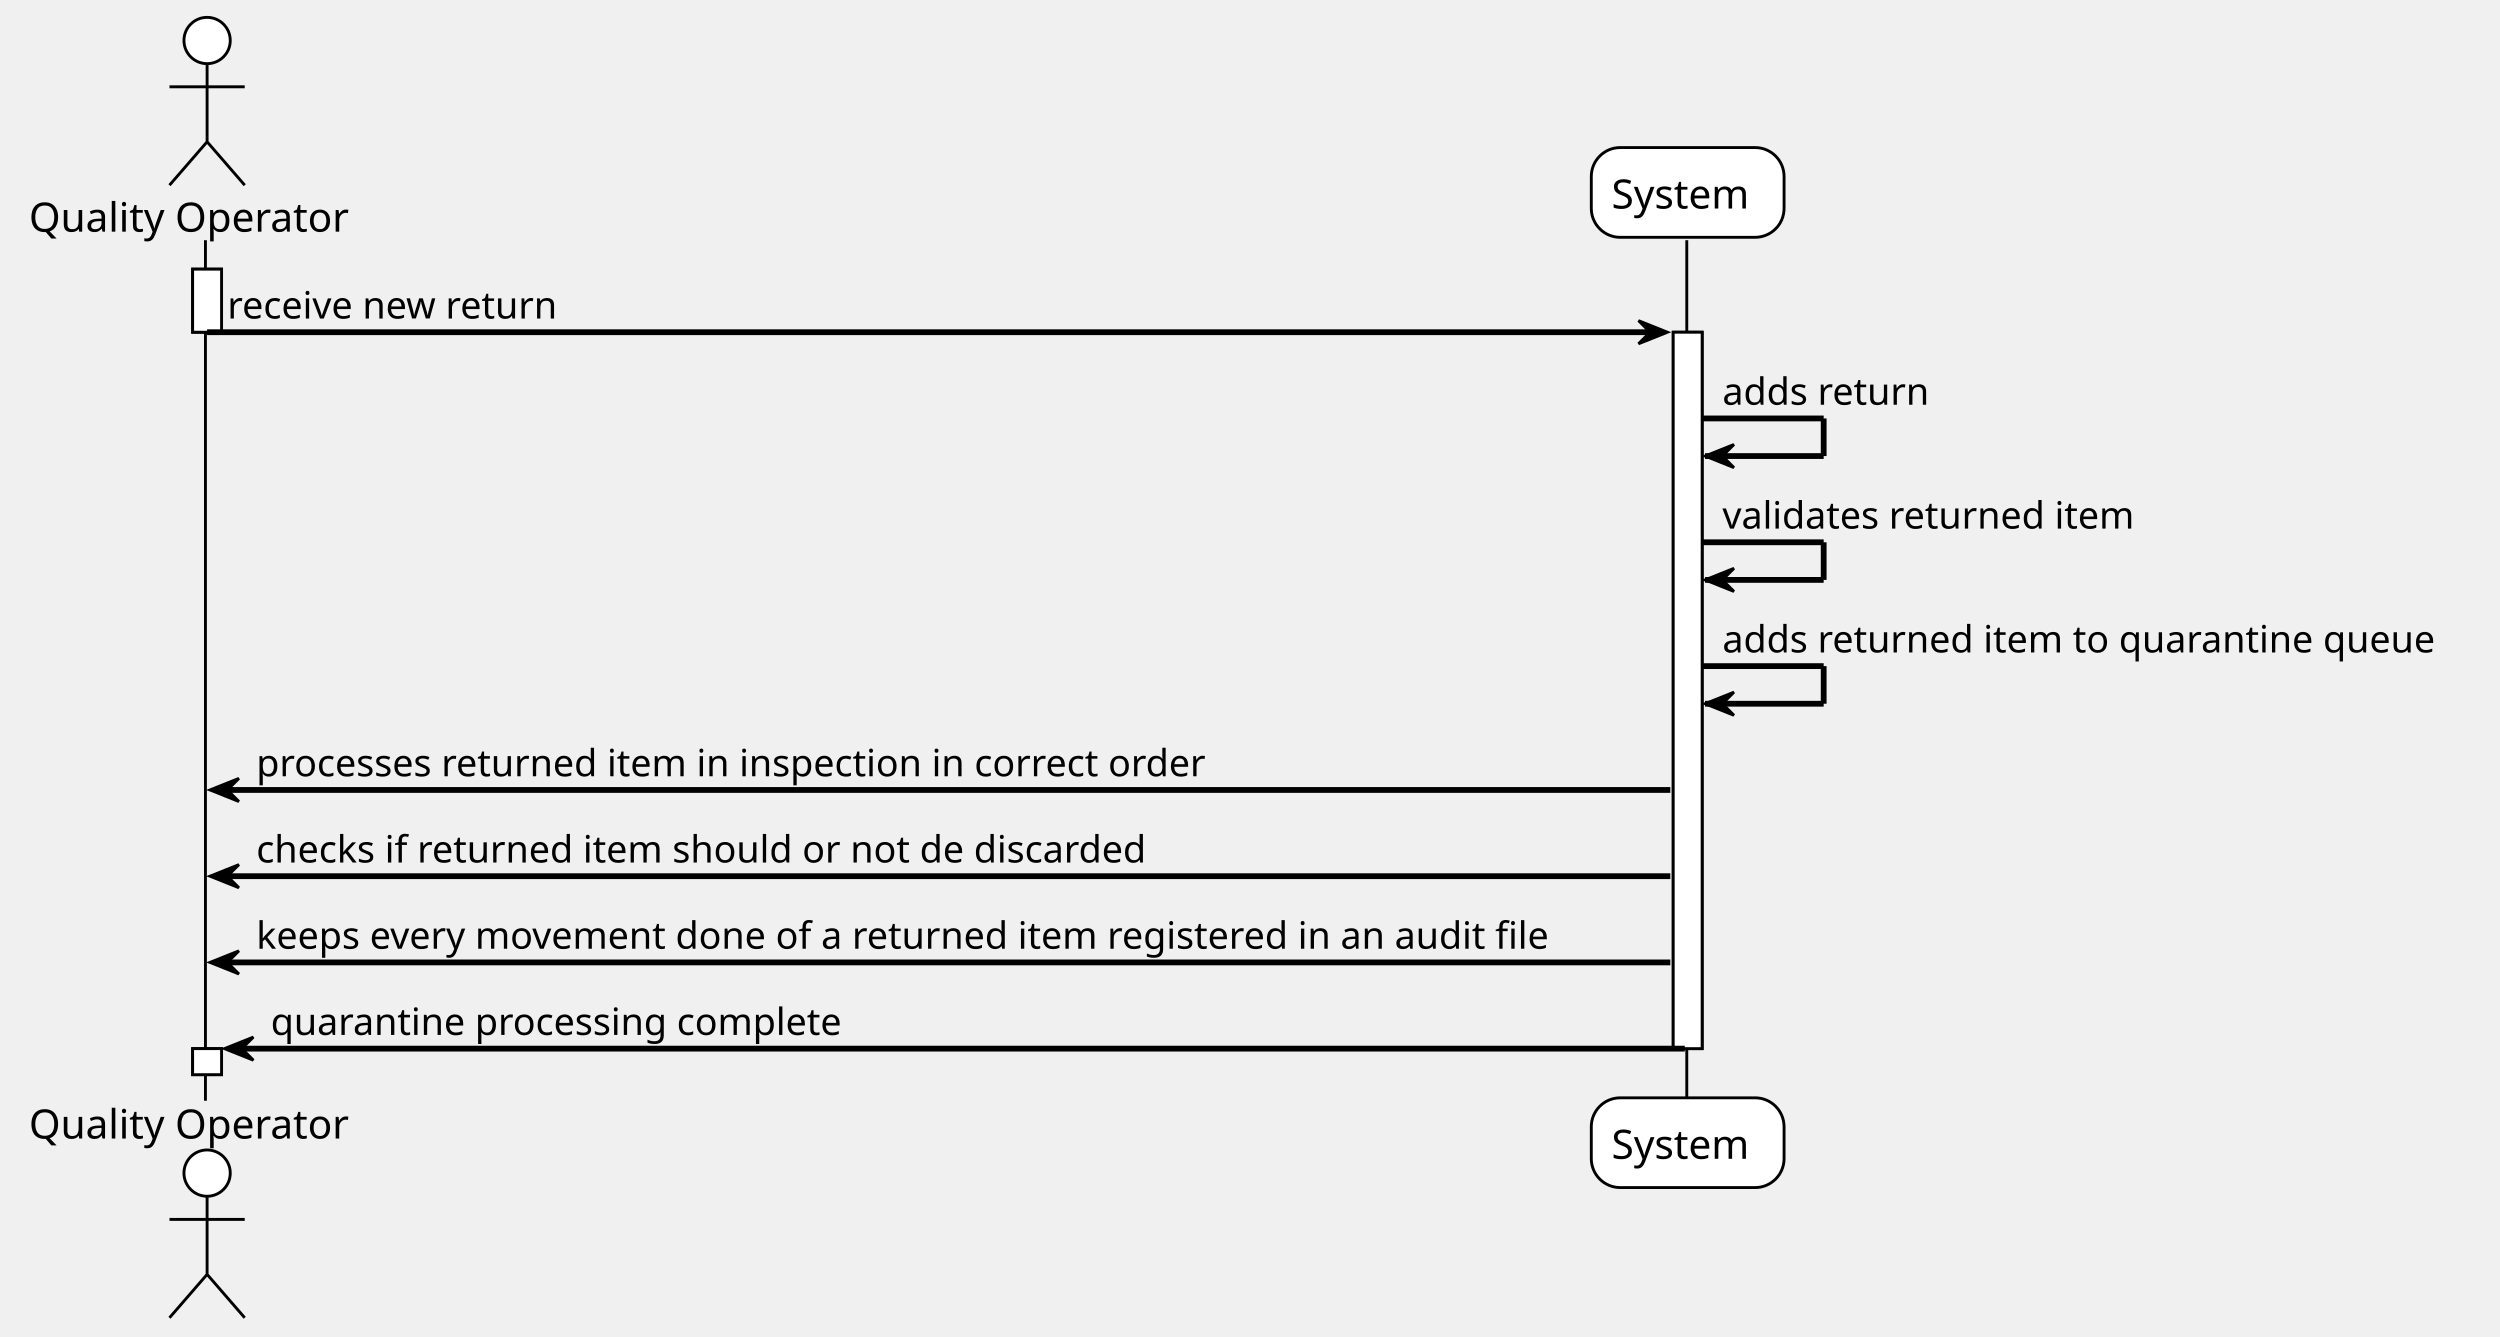
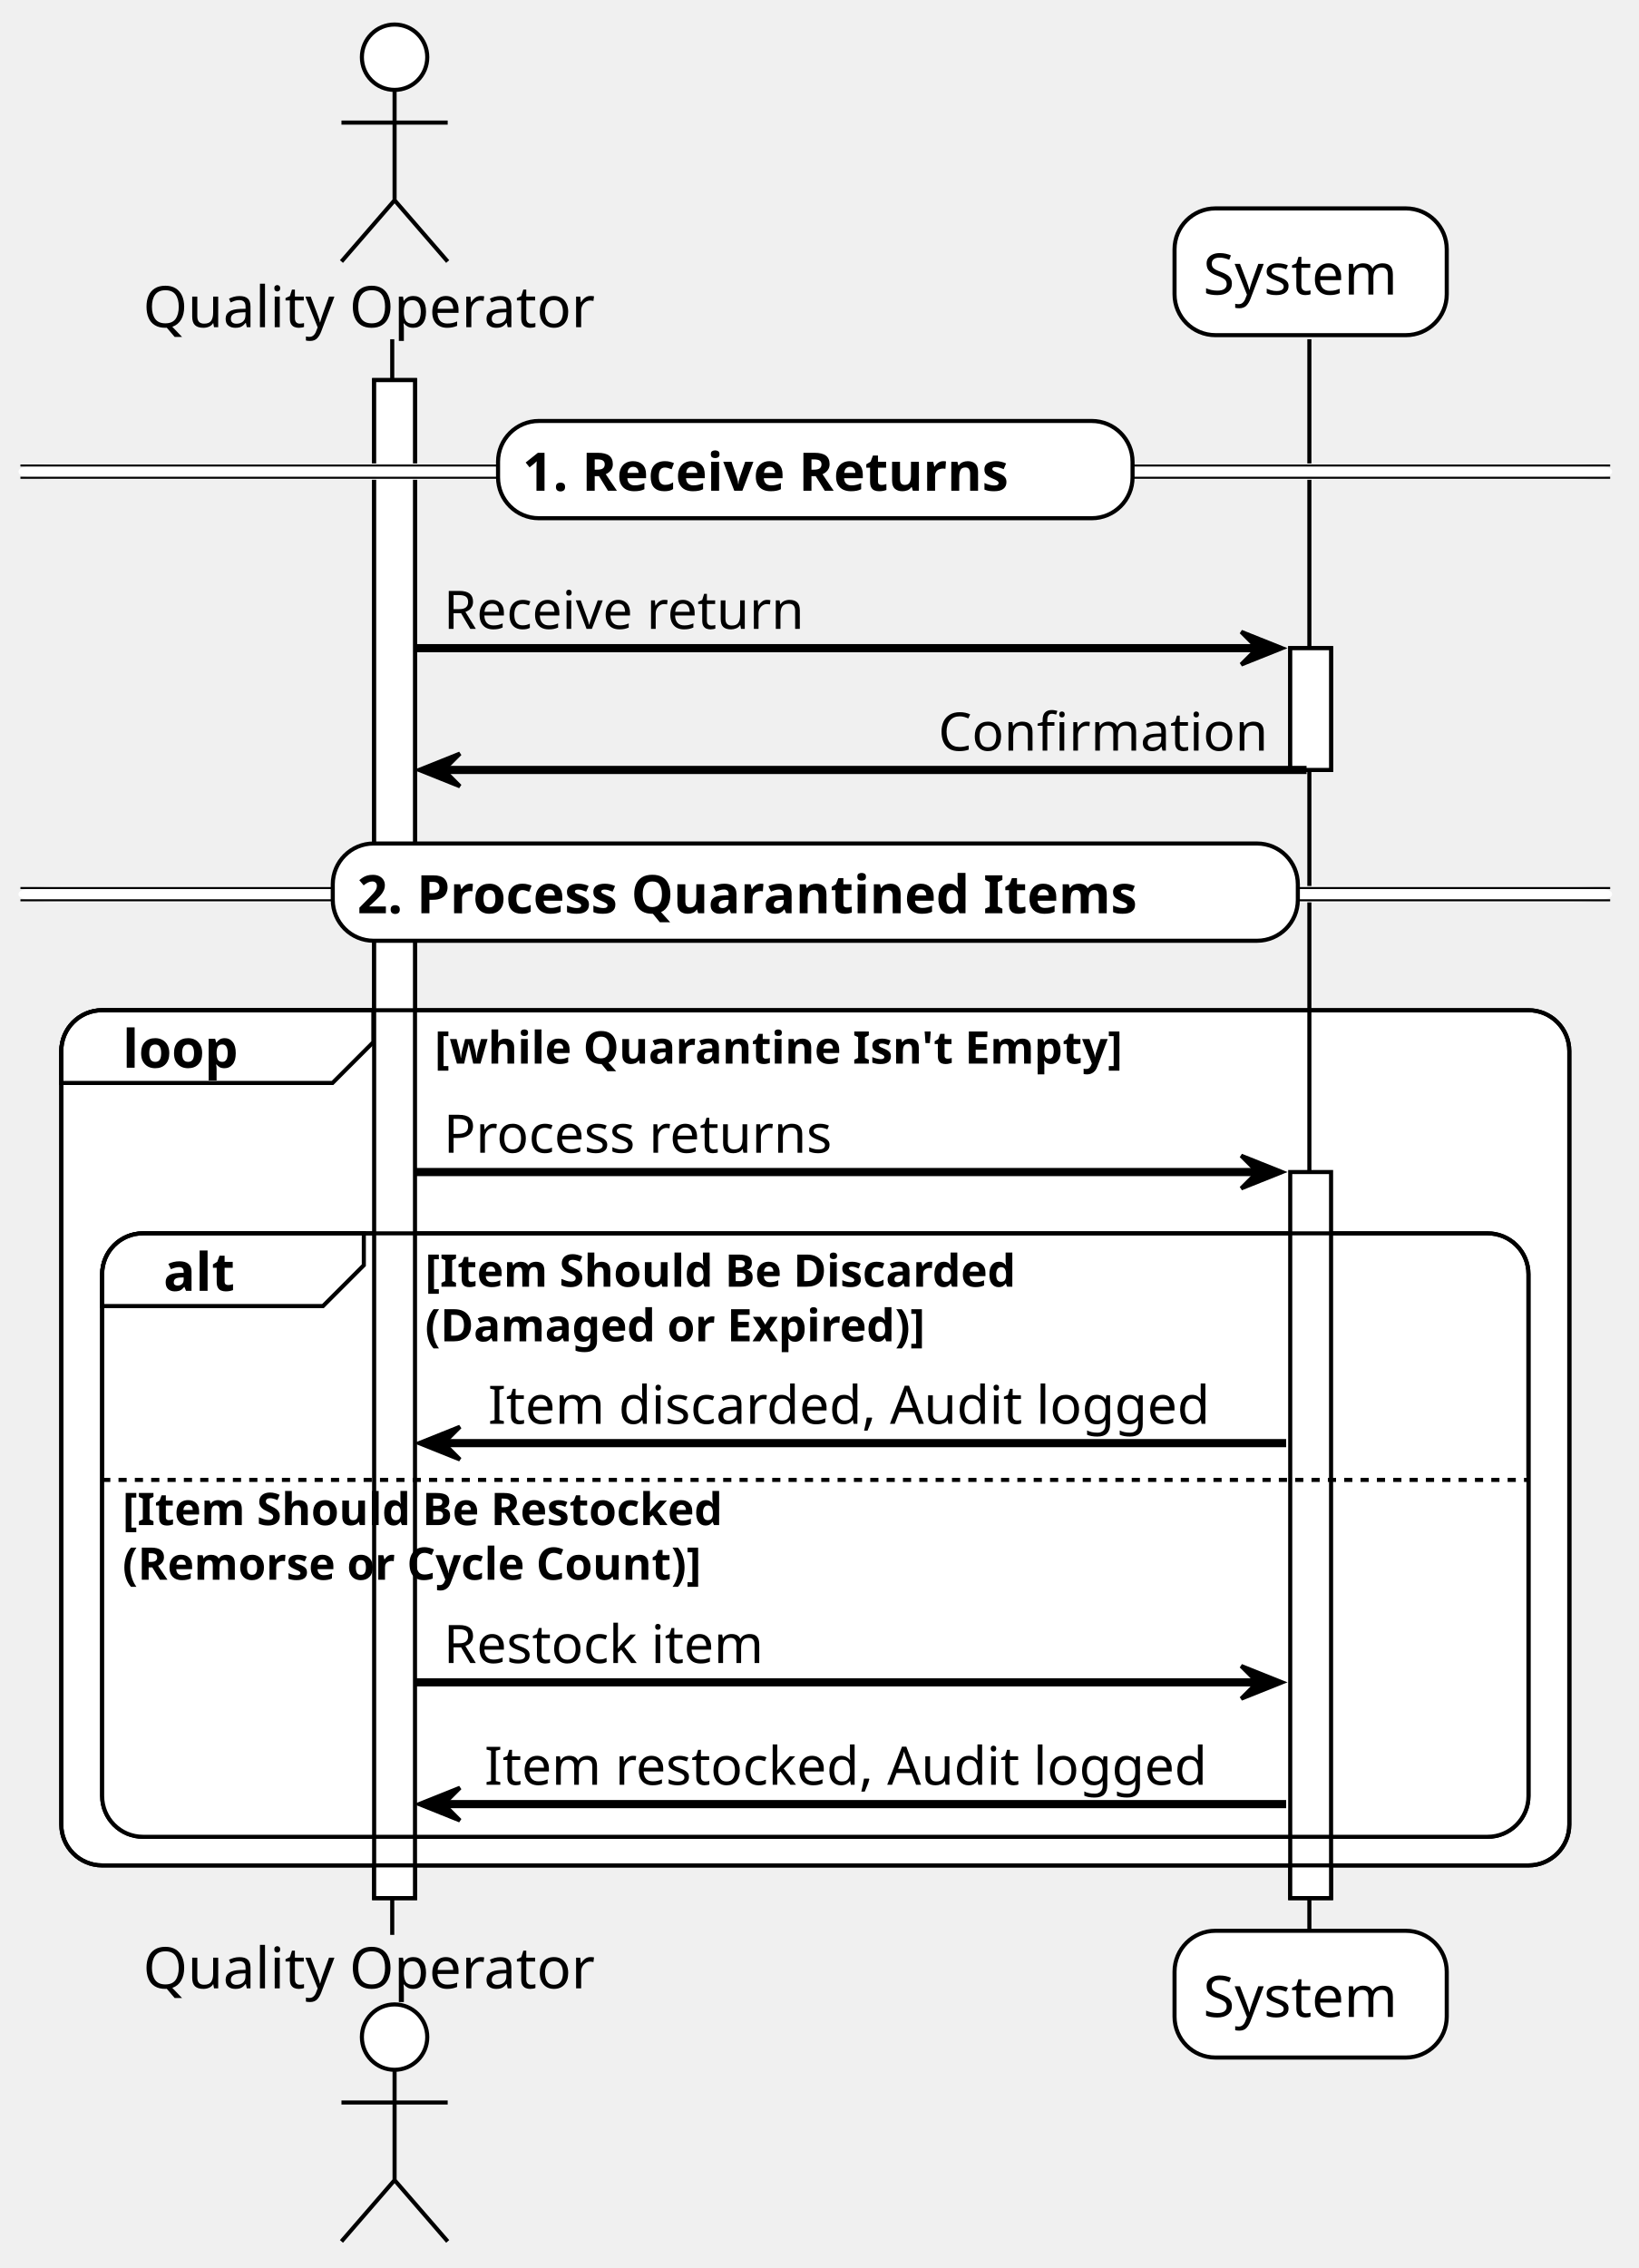
- <svg xmlns="http://www.w3.org/2000/svg" contentStyleType="text/css" data-diagram-type="SEQUENCE" height="462px" preserveAspectRatio="none" style="width:864px;height:462px;background:#FFFFFF;" version="1.1" viewBox="0 0 864 462" width="864px" zoomAndPan="magnify">
+ <svg xmlns="http://www.w3.org/2000/svg" contentStyleType="text/css" data-diagram-type="SEQUENCE" height="555px" preserveAspectRatio="none" style="width:401px;height:555px;background:#FFFFFF;" version="1.1" viewBox="0 0 401 555" width="401px" zoomAndPan="magnify">
  <defs />
  <g>
    <g>
-       <rect fill="#FFFFFF" height="21.799" style="stroke:#000000;stroke-width:1;" width="10" x="66.574" y="93.015" />
+       <rect fill="#FFFFFF" height="371.468" style="stroke:#000000;stroke-width:1;" width="10" x="91.574" y="93.015" />
    </g>
    <g>
-       <rect fill="#FFFFFF" height="9" style="stroke:#000000;stroke-width:1;" width="10" x="66.574" y="362.409" />
+       <rect fill="#FFFFFF" height="29.799" style="stroke:#000000;stroke-width:1;" width="10" x="315.788" y="158.613" />
    </g>
    <g>
-       <rect fill="#FFFFFF" height="247.595" style="stroke:#000000;stroke-width:1;" width="10" x="578.262" y="114.814" />
+       <rect fill="#FFFFFF" height="177.672" style="stroke:#000000;stroke-width:1;" width="10" x="315.788" y="286.81" />
+     </g>
+     <rect fill="#FFFFFF" height="209.27" rx="10" ry="10" style="stroke:#000000;stroke-width:1;" width="369.099" x="15" y="247.212" />
+     <rect fill="#FFFFFF" height="147.672" rx="10" ry="10" style="stroke:#000000;stroke-width:1;" width="349.099" x="25" y="301.81" />
+     <path d="M25,361.147 L374.099,361.147 L374.099,439.482 A10,10 0 0 1 364.099,449.482 L35,449.482 A10,10 0 0 1 25,439.482 L25,361.147" fill="#FFFFFF" style="stroke:none;stroke-width:1;" />
+     <g>
+       <rect fill="#000000" fill-opacity="0" height="390.468" width="8" x="92.574" y="83.015" />
+       <line style="stroke:#000000;stroke-width:1;" x1="96" x2="96" y1="83.015" y2="473.482" />
    </g>
    <g>
-       <rect fill="#000000" fill-opacity="0" height="297.394" width="8" x="67.574" y="83.015" />
-       <line style="stroke:#000000;stroke-width:1;" x1="71" x2="71" y1="83.015" y2="380.409" />
+       <rect fill="#000000" fill-opacity="0" height="390.468" width="8" x="316.788" y="83.015" />
+       <line style="stroke:#000000;stroke-width:1;" x1="320.476" x2="320.476" y1="83.015" y2="473.482" />
+     </g>
+     <g class="participant participant-head" data-participant="Quality Operator">
+       <text fill="#000000" font-family="Verdana" font-size="14" lengthAdjust="spacing" textLength="117.147" x="35" y="80.075">Quality Operator</text>
+       <ellipse cx="96.574" cy="14" fill="#FFFFFF" rx="8" ry="8" style="stroke:#000000;stroke-width:1;" />
+       <path d="M96.574,22 L96.574,49 M83.574,30 L109.574,30 M96.574,49 L83.574,64 M96.574,49 L109.574,64" fill="none" style="stroke:#000000;stroke-width:1;" />
+     </g>
+     <g class="participant participant-tail" data-participant="Quality Operator">
+       <text fill="#000000" font-family="Verdana" font-size="14" lengthAdjust="spacing" textLength="117.147" x="35" y="486.558">Quality Operator</text>
+       <ellipse cx="96.574" cy="498.497" fill="#FFFFFF" rx="8" ry="8" style="stroke:#000000;stroke-width:1;" />
+       <path d="M96.574,506.497 L96.574,533.497 M83.574,514.497 L109.574,514.497 M96.574,533.497 L83.574,548.497 M96.574,533.497 L109.574,548.497" fill="none" style="stroke:#000000;stroke-width:1;" />
+     </g>
+     <g class="participant participant-head" data-participant="System">
+       <rect fill="#FFFFFF" height="31.015" rx="10" ry="10" style="stroke:#000000;stroke-width:1;" width="66.623" x="287.476" y="51" />
+       <text fill="#000000" font-family="Verdana" font-size="14" lengthAdjust="spacing" textLength="52.623" x="294.476" y="72.075">System</text>
+     </g>
+     <g class="participant participant-tail" data-participant="System">
+       <rect fill="#FFFFFF" height="31.015" rx="10" ry="10" style="stroke:#000000;stroke-width:1;" width="66.623" x="287.476" y="472.482" />
+       <text fill="#000000" font-family="Verdana" font-size="14" lengthAdjust="spacing" textLength="52.623" x="294.476" y="493.558">System</text>
    </g>
    <g>
-       <rect fill="#000000" fill-opacity="0" height="297.394" width="8" x="579.262" y="83.015" />
-       <line style="stroke:#000000;stroke-width:1;" x1="582.951" x2="582.951" y1="83.015" y2="380.409" />
-     </g>
-     <g class="participant participant-head" data-participant="QO">
-       <text fill="#000000" font-family="Verdana" font-size="14" lengthAdjust="spacing" textLength="117.147" x="10" y="80.075">Quality Operator</text>
-       <ellipse cx="71.574" cy="14" fill="#FFFFFF" rx="8" ry="8" style="stroke:#000000;stroke-width:1;" />
-       <path d="M71.574,22 L71.574,49 M58.574,30 L84.574,30 M71.574,49 L58.574,64 M71.574,49 L84.574,64" fill="none" style="stroke:#000000;stroke-width:1;" />
-     </g>
-     <g class="participant participant-tail" data-participant="QO">
-       <text fill="#000000" font-family="Verdana" font-size="14" lengthAdjust="spacing" textLength="117.147" x="10" y="393.484">Quality Operator</text>
-       <ellipse cx="71.574" cy="405.424" fill="#FFFFFF" rx="8" ry="8" style="stroke:#000000;stroke-width:1;" />
-       <path d="M71.574,413.424 L71.574,440.424 M58.574,421.424 L84.574,421.424 M71.574,440.424 L58.574,455.424 M71.574,440.424 L84.574,455.424" fill="none" style="stroke:#000000;stroke-width:1;" />
-     </g>
-     <g class="participant participant-head" data-participant="SYS">
-       <rect fill="#FFFFFF" height="31.015" rx="10" ry="10" style="stroke:#000000;stroke-width:1;" width="66.623" x="549.951" y="51" />
-       <text fill="#000000" font-family="Verdana" font-size="14" lengthAdjust="spacing" textLength="52.623" x="556.951" y="72.075">System</text>
-     </g>
-     <g class="participant participant-tail" data-participant="SYS">
-       <rect fill="#FFFFFF" height="31.015" rx="10" ry="10" style="stroke:#000000;stroke-width:1;" width="66.623" x="549.951" y="379.409" />
-       <text fill="#000000" font-family="Verdana" font-size="14" lengthAdjust="spacing" textLength="52.623" x="556.951" y="400.484">System</text>
+       <rect fill="#FFFFFF" height="371.468" style="stroke:#000000;stroke-width:1;" width="10" x="91.574" y="93.015" />
    </g>
    <g>
-       <rect fill="#FFFFFF" height="21.799" style="stroke:#000000;stroke-width:1;" width="10" x="66.574" y="93.015" />
+       <rect fill="#FFFFFF" height="29.799" style="stroke:#000000;stroke-width:1;" width="10" x="315.788" y="158.613" />
    </g>
    <g>
-       <rect fill="#FFFFFF" height="9" style="stroke:#000000;stroke-width:1;" width="10" x="66.574" y="362.409" />
+       <rect fill="#FFFFFF" height="177.672" style="stroke:#000000;stroke-width:1;" width="10" x="315.788" y="286.81" />
    </g>
-     <g>
-       <rect fill="#FFFFFF" height="247.595" style="stroke:#000000;stroke-width:1;" width="10" x="578.262" y="114.814" />
+     <rect fill="#FFFFFF" height="3" rx="10" ry="10" style="stroke:#FFFFFF;stroke-width:1;" width="389.099" x="5" y="113.914" />
+     <line style="stroke:#000000;stroke-width:0.5;" x1="5" x2="394.099" y1="113.914" y2="113.914" />
+     <line style="stroke:#000000;stroke-width:0.5;" x1="5" x2="394.099" y1="116.914" y2="116.914" />
+     <rect fill="#FFFFFF" height="23.799" rx="10" ry="10" style="stroke:#000000;stroke-width:1;" width="155.299" x="121.9" y="103.015" />
+     <text fill="#000000" font-family="Verdana" font-size="13" font-weight="bold" lengthAdjust="spacing" textLength="136.856" x="127.9" y="120.085">1. Receive Returns</text>
+     <g class="message" data-participant-1="Quality Operator" data-participant-2="System">
+       <polygon fill="#000000" points="303.788,154.613,313.788,158.613,303.788,162.613,307.788,158.613" style="stroke:#000000;stroke-width:1;" />
+       <line style="stroke:#000000;stroke-width:2;" x1="101.574" x2="309.788" y1="158.613" y2="158.613" />
+       <text fill="#000000" font-family="Verdana" font-size="13" lengthAdjust="spacing" textLength="95.291" x="108.574" y="153.884">Receive return</text>
    </g>
-     <g class="message" data-participant-1="QO" data-participant-2="SYS">
-       <polygon fill="#000000" points="566.262,110.814,576.262,114.814,566.262,118.814,570.262,114.814" style="stroke:#000000;stroke-width:1;" />
-       <line style="stroke:#000000;stroke-width:2;" x1="71.574" x2="572.262" y1="114.814" y2="114.814" />
-       <text fill="#000000" font-family="Verdana" font-size="13" lengthAdjust="spacing" textLength="122.98" x="78.574" y="110.085">receive new return</text>
+     <g class="message" data-participant-1="System" data-participant-2="Quality Operator">
+       <polygon fill="#000000" points="112.574,184.413,102.574,188.413,112.574,192.413,108.574,188.413" style="stroke:#000000;stroke-width:1;" />
+       <line style="stroke:#000000;stroke-width:2;" x1="106.574" x2="319.788" y1="188.413" y2="188.413" />
+       <text fill="#000000" font-family="Verdana" font-size="13" lengthAdjust="spacing" textLength="84.138" x="229.649" y="183.683">Confirmation</text>
    </g>
-     <g class="message" data-participant-1="SYS" data-participant-2="SYS">
-       <line style="stroke:#000000;stroke-width:2;" x1="588.262" x2="630.262" y1="144.613" y2="144.613" />
-       <line style="stroke:#000000;stroke-width:2;" x1="630.262" x2="630.262" y1="144.613" y2="157.613" />
-       <line style="stroke:#000000;stroke-width:2;" x1="589.262" x2="630.262" y1="157.613" y2="157.613" />
-       <polygon fill="#000000" points="599.262,153.613,589.262,157.613,599.262,161.613,595.262,157.613" style="stroke:#000000;stroke-width:1;" />
-       <text fill="#000000" font-family="Verdana" font-size="13" lengthAdjust="spacing" textLength="75.766" x="595.262" y="139.884">adds return</text>
+     <rect fill="#FFFFFF" height="3" rx="10" ry="10" style="stroke:#FFFFFF;stroke-width:1;" width="389.099" x="5" y="217.312" />
+     <line style="stroke:#000000;stroke-width:0.5;" x1="5" x2="394.099" y1="217.312" y2="217.312" />
+     <line style="stroke:#000000;stroke-width:0.5;" x1="5" x2="394.099" y1="220.312" y2="220.312" />
+     <rect fill="#FFFFFF" height="23.799" rx="10" ry="10" style="stroke:#000000;stroke-width:1;" width="236.206" x="81.447" y="206.413" />
+     <text fill="#000000" font-family="Verdana" font-size="13" font-weight="bold" lengthAdjust="spacing" textLength="217.763" x="87.447" y="223.482">2. Process Quarantined Items</text>
+     <path d="M25,247.212 L91.383,247.212 L91.383,255.011 L81.383,265.011 L15,265.011 L15,257.212 A10,10 0 0 1 25,247.212" fill="#FFFFFF" style="stroke:#000000;stroke-width:1;" />
+     <rect fill="none" height="209.27" rx="10" ry="10" style="stroke:#000000;stroke-width:1;" width="369.099" x="15" y="247.212" />
+     <text fill="#000000" font-family="Verdana" font-size="13" font-weight="bold" lengthAdjust="spacing" textLength="31.383" x="30" y="261.282">loop</text>
+     <text fill="#000000" font-family="Verdana" font-size="11" font-weight="bold" lengthAdjust="spacing" textLength="193.816" x="106.383" y="260.271">[while Quarantine Isn't Empty]</text>
+     <g class="message" data-participant-1="Quality Operator" data-participant-2="System">
+       <polygon fill="#000000" points="303.788,282.81,313.788,286.81,303.788,290.81,307.788,286.81" style="stroke:#000000;stroke-width:1;" />
+       <line style="stroke:#000000;stroke-width:2;" x1="101.574" x2="309.788" y1="286.81" y2="286.81" />
+       <text fill="#000000" font-family="Verdana" font-size="13" lengthAdjust="spacing" textLength="101.099" x="108.574" y="282.081">Process returns</text>
    </g>
-     <g class="message" data-participant-1="SYS" data-participant-2="SYS">
-       <line style="stroke:#000000;stroke-width:2;" x1="588.262" x2="630.262" y1="187.413" y2="187.413" />
-       <line style="stroke:#000000;stroke-width:2;" x1="630.262" x2="630.262" y1="187.413" y2="200.413" />
-       <line style="stroke:#000000;stroke-width:2;" x1="589.262" x2="630.262" y1="200.413" y2="200.413" />
-       <polygon fill="#000000" points="599.262,196.413,589.262,200.413,599.262,204.413,595.262,200.413" style="stroke:#000000;stroke-width:1;" />
-       <text fill="#000000" font-family="Verdana" font-size="13" lengthAdjust="spacing" textLength="152.661" x="595.262" y="182.683">validates returned item</text>
+     <path d="M35,301.81 L89.049,301.81 L89.049,309.61 L79.049,319.61 L25,319.61 L25,311.81 A10,10 0 0 1 35,301.81" fill="#FFFFFF" style="stroke:#000000;stroke-width:1;" />
+     <rect fill="none" height="147.672" rx="10" ry="10" style="stroke:#000000;stroke-width:1;" width="349.099" x="25" y="301.81" />
+     <text fill="#000000" font-family="Verdana" font-size="13" font-weight="bold" lengthAdjust="spacing" textLength="19.049" x="40" y="315.88">alt</text>
+     <text fill="#000000" font-family="Verdana" font-size="11" font-weight="bold" lengthAdjust="spacing" textLength="166.783" x="104.049" y="314.87">[Item Should Be Discarded</text>
+     <text fill="#000000" font-family="Verdana" font-size="11" font-weight="bold" lengthAdjust="spacing" textLength="143.414" x="104.049" y="328.238">(Damaged or Expired)]</text>
+     <g class="message" data-participant-1="System" data-participant-2="Quality Operator">
+       <polygon fill="#000000" points="112.574,349.147,102.574,353.147,112.574,357.147,108.574,353.147" style="stroke:#000000;stroke-width:1;" />
+       <line style="stroke:#000000;stroke-width:2;" x1="106.574" x2="314.788" y1="353.147" y2="353.147" />
+       <text fill="#000000" font-family="Verdana" font-size="13" lengthAdjust="spacing" textLength="189.338" x="119.45" y="348.417">Item discarded, Audit logged</text>
    </g>
-     <g class="message" data-participant-1="SYS" data-participant-2="SYS">
-       <line style="stroke:#000000;stroke-width:2;" x1="588.262" x2="630.262" y1="230.212" y2="230.212" />
-       <line style="stroke:#000000;stroke-width:2;" x1="630.262" x2="630.262" y1="230.212" y2="243.212" />
-       <line style="stroke:#000000;stroke-width:2;" x1="589.262" x2="630.262" y1="243.212" y2="243.212" />
-       <polygon fill="#000000" points="599.262,239.212,589.262,243.212,599.262,247.212,595.262,243.212" style="stroke:#000000;stroke-width:1;" />
-       <text fill="#000000" font-family="Verdana" font-size="13" lengthAdjust="spacing" textLength="262.399" x="595.262" y="225.482">adds returned item to quarantine queue</text>
+     <line style="stroke:#000000;stroke-width:1;stroke-dasharray:2,2;" x1="25" x2="374.099" y1="362.147" y2="362.147" />
+     <text fill="#000000" font-family="Verdana" font-size="11" font-weight="bold" lengthAdjust="spacing" textLength="169.238" x="30" y="373.206">[Item Should Be Restocked</text>
+     <text fill="#000000" font-family="Verdana" font-size="11" font-weight="bold" lengthAdjust="spacing" textLength="165.483" x="30" y="386.574">(Remorse or Cycle Count)]</text>
+     <g class="message" data-participant-1="Quality Operator" data-participant-2="System">
+       <polygon fill="#000000" points="303.788,407.683,313.788,411.683,303.788,415.683,307.788,411.683" style="stroke:#000000;stroke-width:1;" />
+       <line style="stroke:#000000;stroke-width:2;" x1="101.574" x2="309.788" y1="411.683" y2="411.683" />
+       <text fill="#000000" font-family="Verdana" font-size="13" lengthAdjust="spacing" textLength="84.684" x="108.574" y="406.954">Restock item</text>
    </g>
-     <g class="message" data-participant-1="SYS" data-participant-2="QO">
-       <polygon fill="#000000" points="82.574,269.011,72.574,273.011,82.574,277.011,78.574,273.011" style="stroke:#000000;stroke-width:1;" />
-       <line style="stroke:#000000;stroke-width:2;" x1="76.574" x2="577.262" y1="273.011" y2="273.011" />
-       <text fill="#000000" font-family="Verdana" font-size="13" lengthAdjust="spacing" textLength="351.254" x="88.574" y="268.282">processes returned item in inspection in correct order</text>
-     </g>
-     <g class="message" data-participant-1="SYS" data-participant-2="QO">
-       <polygon fill="#000000" points="82.574,298.81,72.574,302.81,82.574,306.81,78.574,302.81" style="stroke:#000000;stroke-width:1;" />
-       <line style="stroke:#000000;stroke-width:2;" x1="76.574" x2="577.262" y1="302.81" y2="302.81" />
-       <text fill="#000000" font-family="Verdana" font-size="13" lengthAdjust="spacing" textLength="329.837" x="88.574" y="298.081">checks if returned item should or not de discarded</text>
-     </g>
-     <g class="message" data-participant-1="SYS" data-participant-2="QO">
-       <polygon fill="#000000" points="82.574,328.61,72.574,332.61,82.574,336.61,78.574,332.61" style="stroke:#000000;stroke-width:1;" />
-       <line style="stroke:#000000;stroke-width:2;" x1="76.574" x2="577.262" y1="332.61" y2="332.61" />
-       <text fill="#000000" font-family="Verdana" font-size="13" lengthAdjust="spacing" textLength="482.688" x="88.574" y="327.88">keeps every movement done of a returned item registered in an audit file</text>
-     </g>
-     <g class="message" data-participant-1="SYS" data-participant-2="QO">
-       <polygon fill="#000000" points="87.574,358.409,77.574,362.409,87.574,366.409,83.574,362.409" style="stroke:#000000;stroke-width:1;" />
-       <line style="stroke:#000000;stroke-width:2;" x1="81.574" x2="582.262" y1="362.409" y2="362.409" />
-       <text fill="#000000" font-family="Verdana" font-size="13" lengthAdjust="spacing" textLength="208.597" x="93.574" y="357.68">quarantine processing complete</text>
+     <g class="message" data-participant-1="System" data-participant-2="Quality Operator">
+       <polygon fill="#000000" points="112.574,437.482,102.574,441.482,112.574,445.482,108.574,441.482" style="stroke:#000000;stroke-width:1;" />
+       <line style="stroke:#000000;stroke-width:2;" x1="106.574" x2="314.788" y1="441.482" y2="441.482" />
+       <text fill="#000000" font-family="Verdana" font-size="13" lengthAdjust="spacing" textLength="190.214" x="118.574" y="436.753">Item restocked, Audit logged</text>
    </g>
  </g>
</svg>
